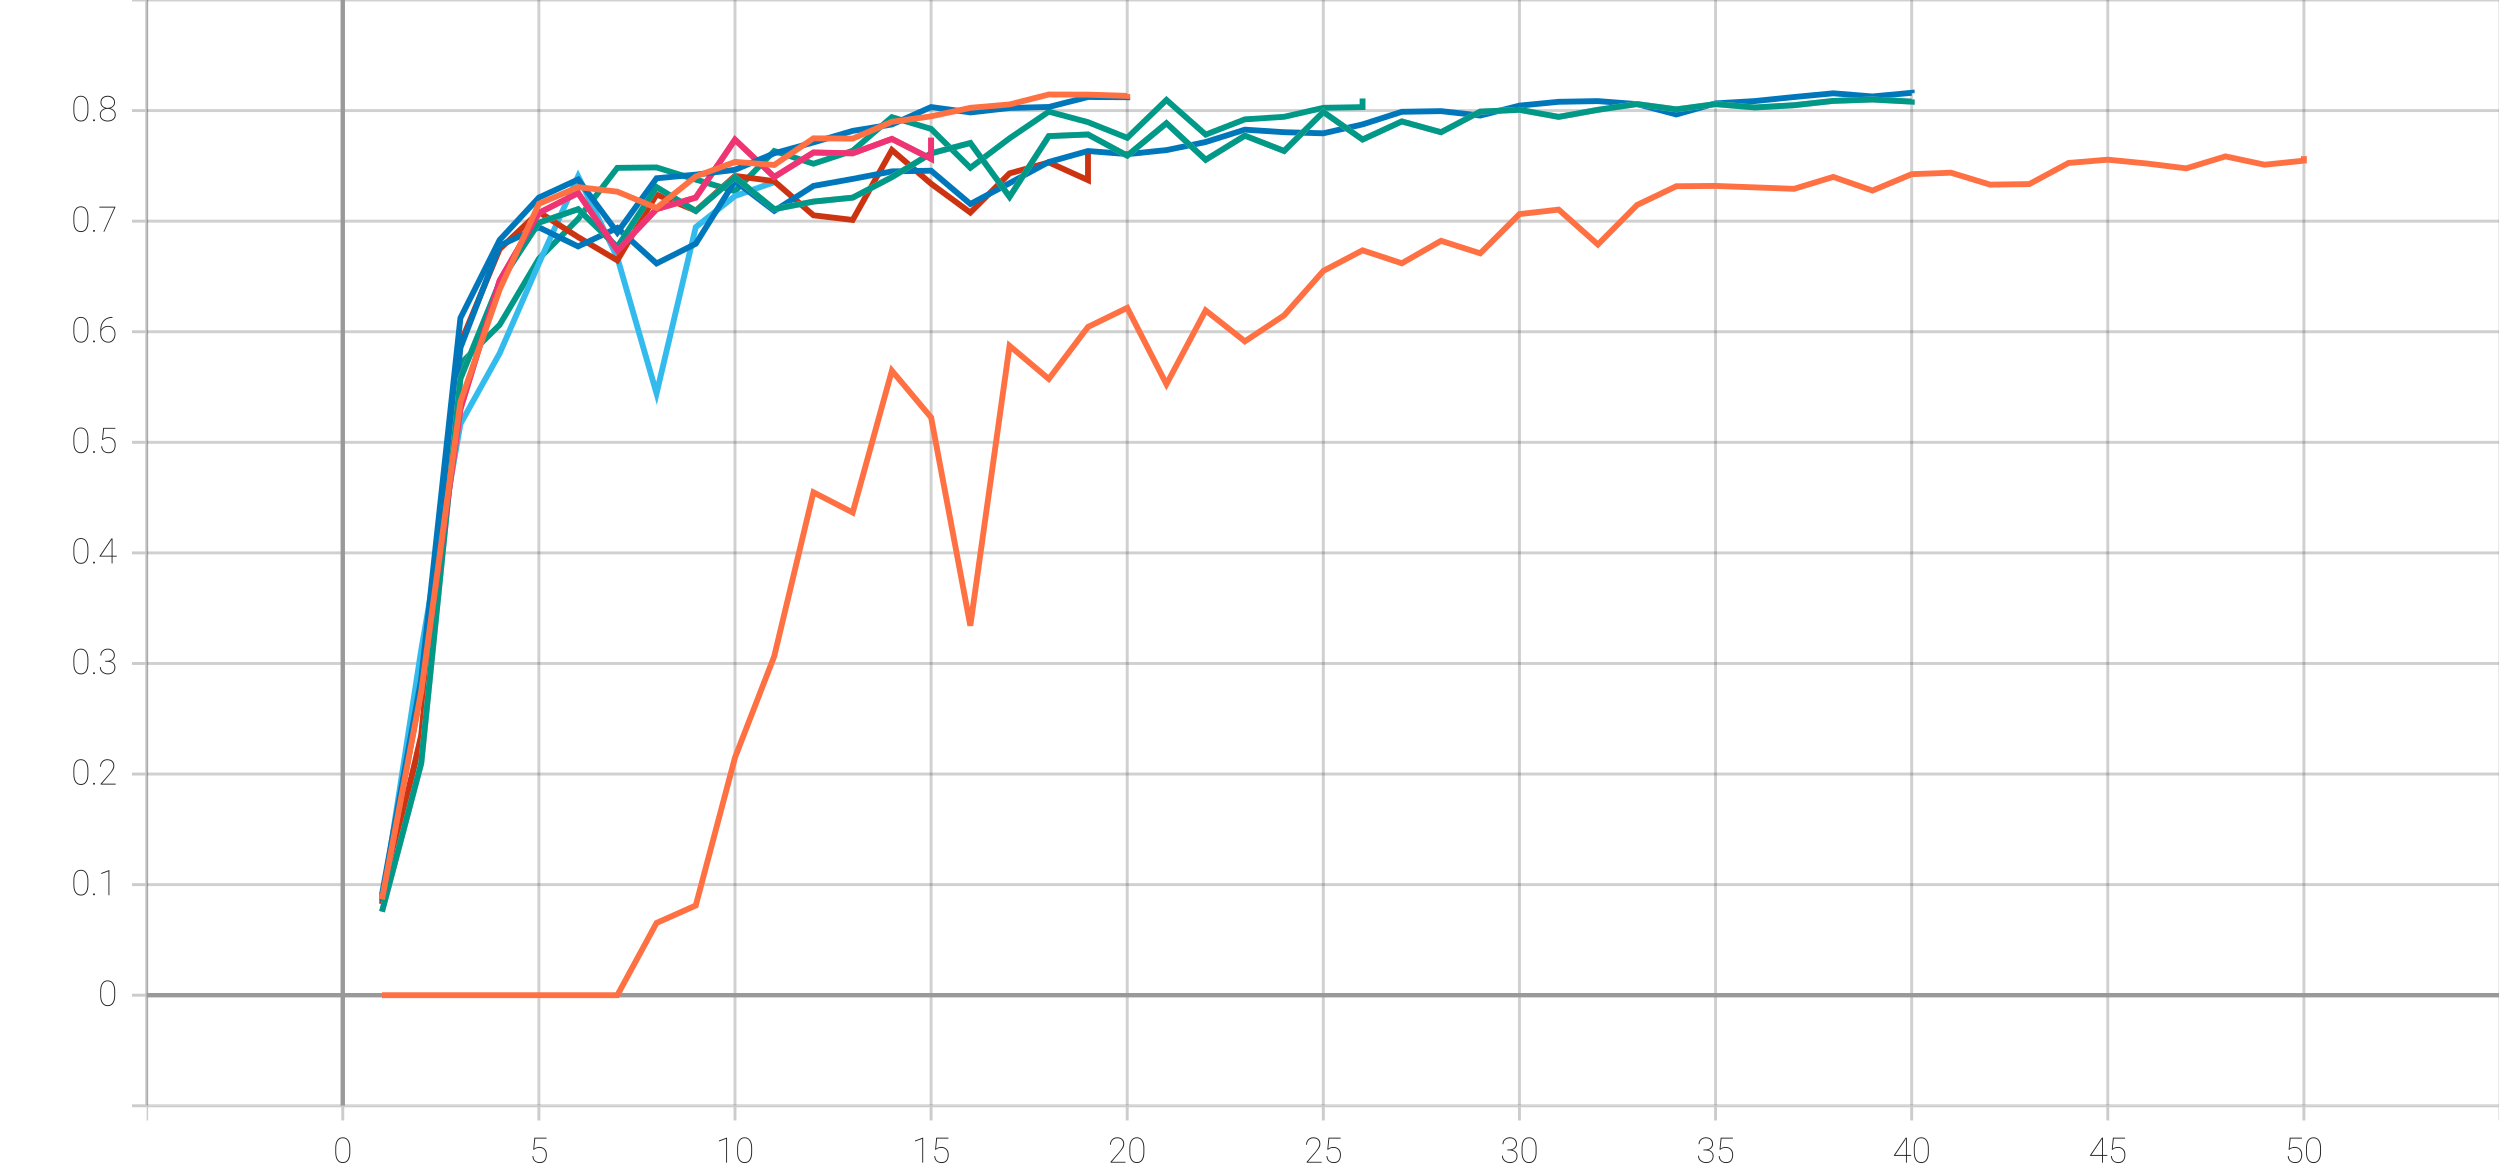
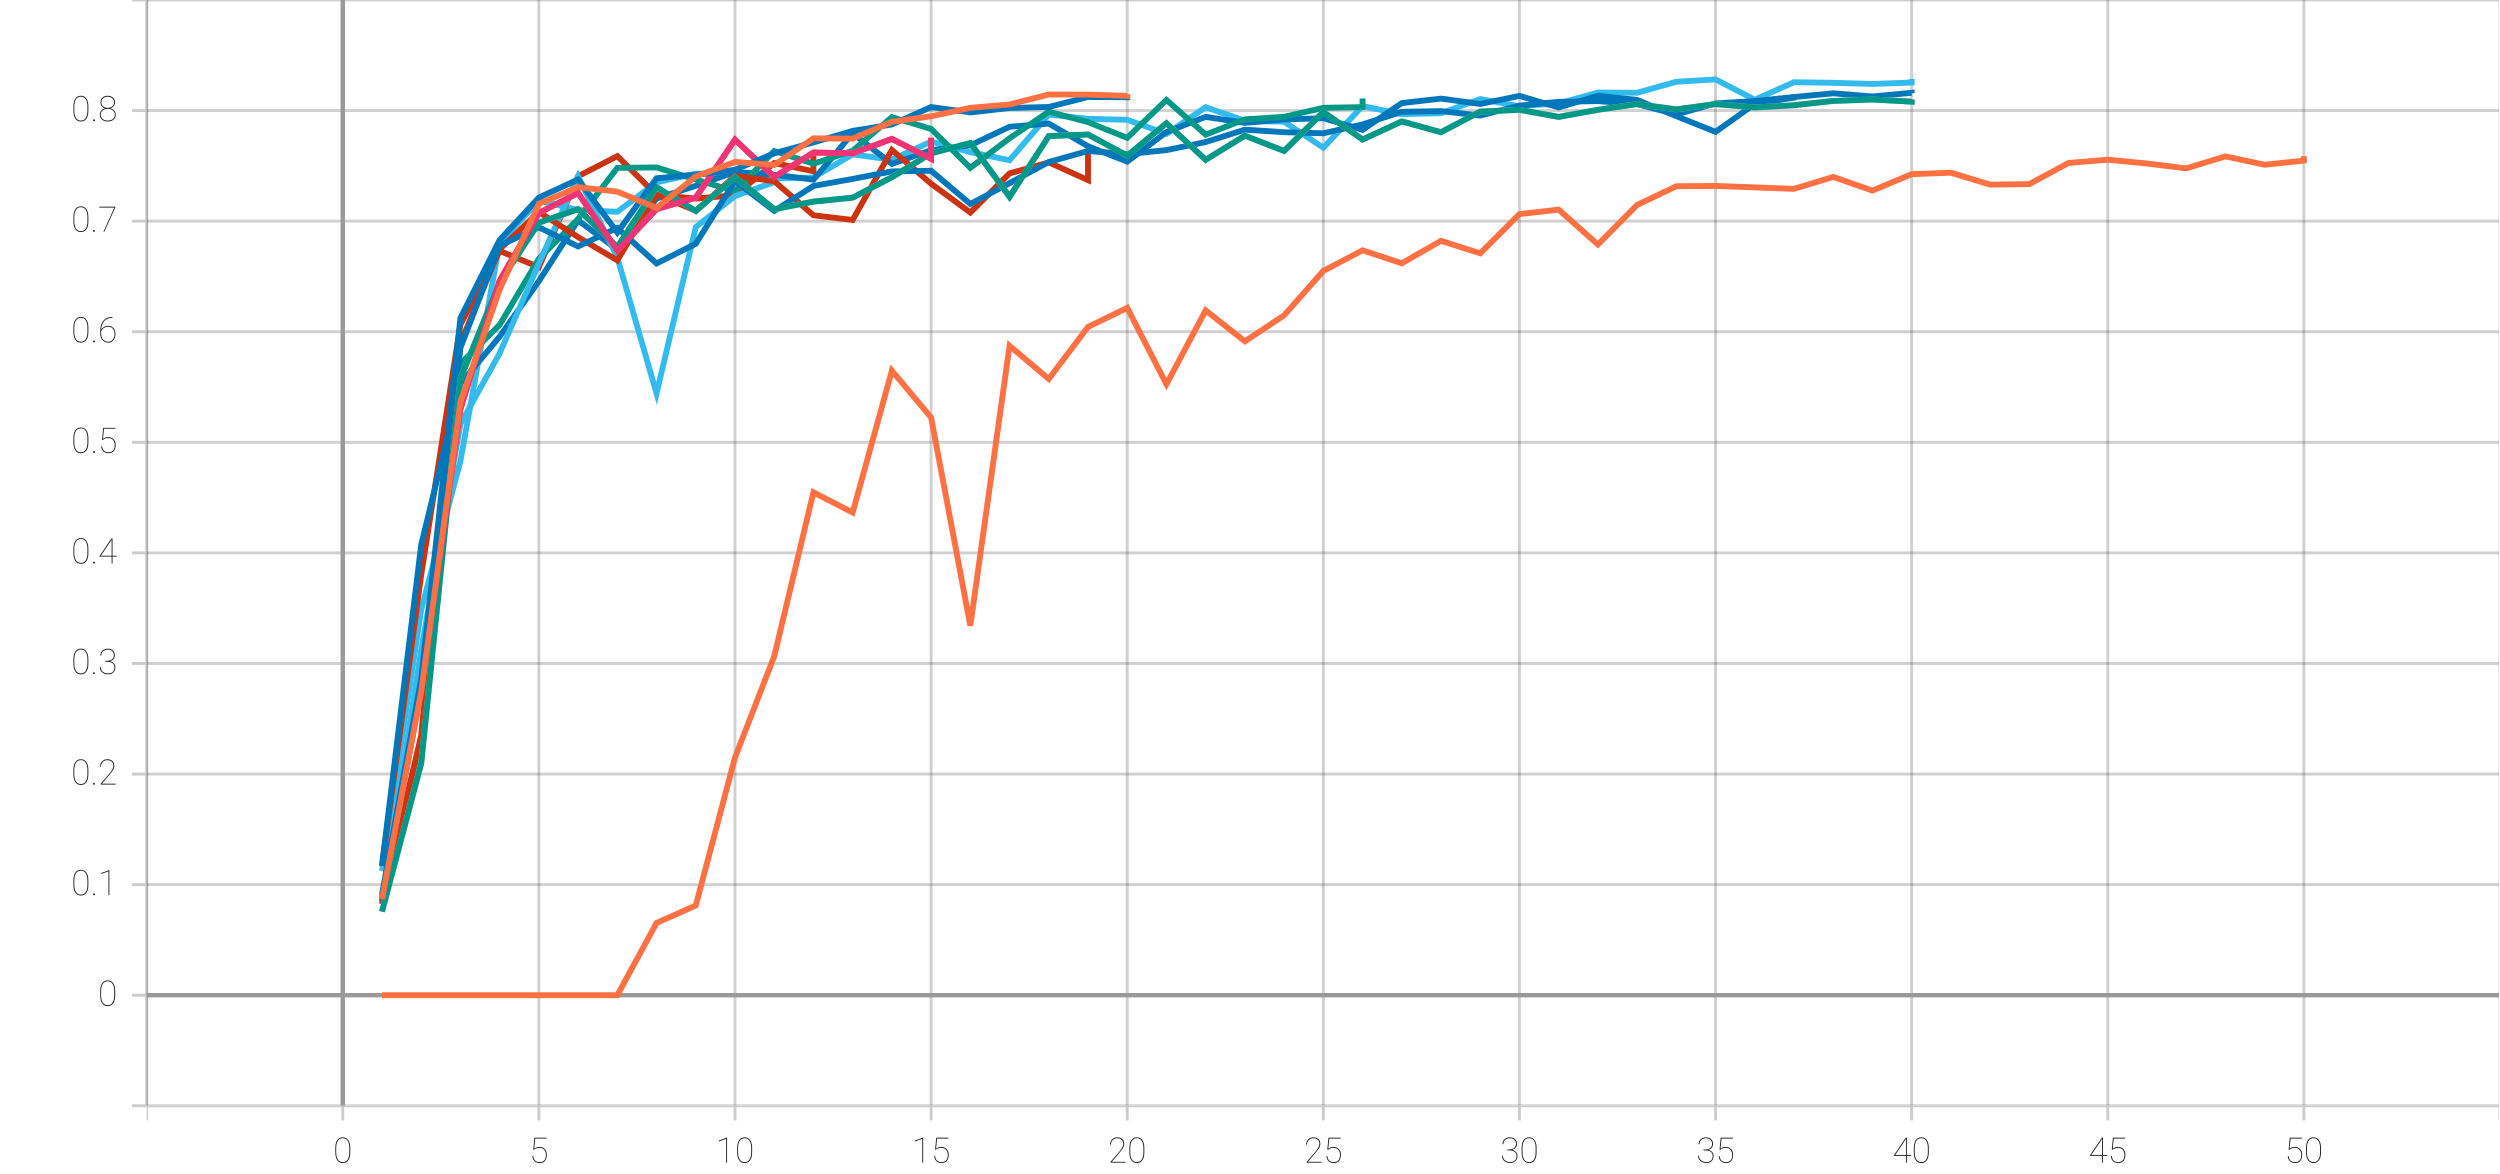
<svg xmlns="http://www.w3.org/2000/svg" viewBox="0 0 852.333 400">
  <g>
    <g>
      <g>
        <g>
          <g>
            <line x1="50" y1="377" x2="45" y2="377" style="visibility: inherit;" fill="rgb(0, 0, 0)" stroke="rgb(204, 204, 204)" stroke-width="1px" />
            <line x1="50" y1="339.3" x2="45" y2="339.3" style="visibility: inherit;" fill="rgb(0, 0, 0)" stroke="rgb(204, 204, 204)" stroke-width="1px" />
            <line x1="50" y1="301.6" x2="45" y2="301.6" style="visibility: inherit;" fill="rgb(0, 0, 0)" stroke="rgb(204, 204, 204)" stroke-width="1px" />
            <line x1="50" y1="263.9" x2="45" y2="263.9" style="visibility: inherit;" fill="rgb(0, 0, 0)" stroke="rgb(204, 204, 204)" stroke-width="1px" />
            <line x1="50" y1="226.2" x2="45" y2="226.2" style="visibility: inherit;" fill="rgb(0, 0, 0)" stroke="rgb(204, 204, 204)" stroke-width="1px" />
            <line x1="50" y1="188.5" x2="45" y2="188.5" style="visibility: inherit;" fill="rgb(0, 0, 0)" stroke="rgb(204, 204, 204)" stroke-width="1px" />
            <line x1="50" y1="150.8" x2="45" y2="150.8" style="visibility: inherit;" fill="rgb(0, 0, 0)" stroke="rgb(204, 204, 204)" stroke-width="1px" />
            <line x1="50" y1="113.1" x2="45" y2="113.1" style="visibility: inherit;" fill="rgb(0, 0, 0)" stroke="rgb(204, 204, 204)" stroke-width="1px" />
            <line x1="50" y1="75.4" x2="45" y2="75.4" style="visibility: inherit;" fill="rgb(0, 0, 0)" stroke="rgb(204, 204, 204)" stroke-width="1px" />
            <line x1="50" y1="37.7" x2="45" y2="37.7" style="visibility: inherit;" fill="rgb(0, 0, 0)" stroke="rgb(204, 204, 204)" stroke-width="1px" />
            <line x1="50" y1="0" x2="45" y2="0" style="visibility: inherit;" fill="rgb(0, 0, 0)" stroke="rgb(204, 204, 204)" stroke-width="1px" />
          </g>
          <g transform="translate(40, 0)">
            <text x="0" y="377" dx="0em" dy="0.3em" style="text-anchor: end; visibility: hidden; font-family: Roboto, sans-serif; font-size: 12px; font-weight: 200;" fill="rgb(33, 33, 33)" stroke="none" stroke-width="1px">-0.1</text>
            <text x="0" y="339.3" dx="0em" dy="0.3em" style="text-anchor: end; visibility: inherit; font-family: Roboto, sans-serif; font-size: 12px; font-weight: 200;" fill="rgb(33, 33, 33)" stroke="none" stroke-width="1px">0</text>
            <text x="0" y="301.6" dx="0em" dy="0.3em" style="text-anchor: end; visibility: inherit; font-family: Roboto, sans-serif; font-size: 12px; font-weight: 200;" fill="rgb(33, 33, 33)" stroke="none" stroke-width="1px">0.1</text>
            <text x="0" y="263.9" dx="0em" dy="0.3em" style="text-anchor: end; visibility: inherit; font-family: Roboto, sans-serif; font-size: 12px; font-weight: 200;" fill="rgb(33, 33, 33)" stroke="none" stroke-width="1px">0.2</text>
            <text x="0" y="226.2" dx="0em" dy="0.3em" style="text-anchor: end; visibility: inherit; font-family: Roboto, sans-serif; font-size: 12px; font-weight: 200;" fill="rgb(33, 33, 33)" stroke="none" stroke-width="1px">0.3</text>
            <text x="0" y="188.5" dx="0em" dy="0.3em" style="text-anchor: end; visibility: inherit; font-family: Roboto, sans-serif; font-size: 12px; font-weight: 200;" fill="rgb(33, 33, 33)" stroke="none" stroke-width="1px">0.4</text>
            <text x="0" y="150.8" dx="0em" dy="0.3em" style="text-anchor: end; visibility: inherit; font-family: Roboto, sans-serif; font-size: 12px; font-weight: 200;" fill="rgb(33, 33, 33)" stroke="none" stroke-width="1px">0.5</text>
            <text x="0" y="113.1" dx="0em" dy="0.3em" style="text-anchor: end; visibility: inherit; font-family: Roboto, sans-serif; font-size: 12px; font-weight: 200;" fill="rgb(33, 33, 33)" stroke="none" stroke-width="1px">0.6</text>
            <text x="0" y="75.4" dx="0em" dy="0.3em" style="text-anchor: end; visibility: inherit; font-family: Roboto, sans-serif; font-size: 12px; font-weight: 200;" fill="rgb(33, 33, 33)" stroke="none" stroke-width="1px">0.7</text>
            <text x="0" y="37.7" dx="0em" dy="0.3em" style="text-anchor: end; visibility: inherit; font-family: Roboto, sans-serif; font-size: 12px; font-weight: 200;" fill="rgb(33, 33, 33)" stroke="none" stroke-width="1px">0.8</text>
            <text x="0" y="0" dx="0em" dy="0.3em" style="text-anchor: end; visibility: hidden; font-family: Roboto, sans-serif; font-size: 12px; font-weight: 200;" fill="rgb(33, 33, 33)" stroke="none" stroke-width="1px">0.9</text>
          </g>
          <line x1="50" y1="0" x2="50" y2="377" fill="rgb(0, 0, 0)" stroke="rgb(204, 204, 204)" stroke-width="1px" />
        </g>
      </g>
      <g transform="translate(50, 0)" clip-path="url(#clip_0)">
        <clipPath id="clip_0">
          <rect width="802" height="377" />
        </clipPath>
        <g>
          <g>
            <g>
              <line x1="0" y1="0" x2="0" y2="377" fill="rgb(0, 0, 0)" stroke="rgb(66, 66, 66)" stroke-width="1px" opacity="0.25" />
              <line x1="66.861" y1="0" x2="66.861" y2="377" fill="rgb(0, 0, 0)" stroke="rgb(66, 66, 66)" stroke-width="1px" opacity="0.25" />
              <line x1="133.722" y1="0" x2="133.722" y2="377" fill="rgb(0, 0, 0)" stroke="rgb(66, 66, 66)" stroke-width="1px" opacity="0.25" />
              <line x1="200.583" y1="0" x2="200.583" y2="377" fill="rgb(0, 0, 0)" stroke="rgb(66, 66, 66)" stroke-width="1px" opacity="0.25" />
              <line x1="267.444" y1="0" x2="267.444" y2="377" fill="rgb(0, 0, 0)" stroke="rgb(66, 66, 66)" stroke-width="1px" opacity="0.25" />
              <line x1="334.305" y1="0" x2="334.305" y2="377" fill="rgb(0, 0, 0)" stroke="rgb(66, 66, 66)" stroke-width="1px" opacity="0.25" />
              <line x1="401.166" y1="0" x2="401.166" y2="377" fill="rgb(0, 0, 0)" stroke="rgb(66, 66, 66)" stroke-width="1px" opacity="0.25" />
              <line x1="468.028" y1="0" x2="468.028" y2="377" fill="rgb(0, 0, 0)" stroke="rgb(66, 66, 66)" stroke-width="1px" opacity="0.25" />
              <line x1="534.889" y1="0" x2="534.889" y2="377" fill="rgb(0, 0, 0)" stroke="rgb(66, 66, 66)" stroke-width="1px" opacity="0.25" />
              <line x1="601.75" y1="0" x2="601.75" y2="377" fill="rgb(0, 0, 0)" stroke="rgb(66, 66, 66)" stroke-width="1px" opacity="0.25" />
              <line x1="668.611" y1="0" x2="668.611" y2="377" fill="rgb(0, 0, 0)" stroke="rgb(66, 66, 66)" stroke-width="1px" opacity="0.25" />
              <line x1="735.472" y1="0" x2="735.472" y2="377" fill="rgb(0, 0, 0)" stroke="rgb(66, 66, 66)" stroke-width="1px" opacity="0.25" />
              <line x1="802.333" y1="0" x2="802.333" y2="377" fill="rgb(0, 0, 0)" stroke="rgb(66, 66, 66)" stroke-width="1px" opacity="0.25" />
            </g>
            <g>
              <line x1="0" y1="377" x2="802.333" y2="377" fill="rgb(0, 0, 0)" stroke="rgb(66, 66, 66)" stroke-width="1px" opacity="0.25" />
              <line x1="0" y1="339.3" x2="802.333" y2="339.3" fill="rgb(0, 0, 0)" stroke="rgb(66, 66, 66)" stroke-width="1px" opacity="0.25" />
              <line x1="0" y1="301.6" x2="802.333" y2="301.6" fill="rgb(0, 0, 0)" stroke="rgb(66, 66, 66)" stroke-width="1px" opacity="0.25" />
              <line x1="0" y1="263.9" x2="802.333" y2="263.9" fill="rgb(0, 0, 0)" stroke="rgb(66, 66, 66)" stroke-width="1px" opacity="0.25" />
              <line x1="0" y1="226.2" x2="802.333" y2="226.2" fill="rgb(0, 0, 0)" stroke="rgb(66, 66, 66)" stroke-width="1px" opacity="0.25" />
              <line x1="0" y1="188.5" x2="802.333" y2="188.5" fill="rgb(0, 0, 0)" stroke="rgb(66, 66, 66)" stroke-width="1px" opacity="0.25" />
              <line x1="0" y1="150.8" x2="802.333" y2="150.8" fill="rgb(0, 0, 0)" stroke="rgb(66, 66, 66)" stroke-width="1px" opacity="0.25" />
              <line x1="0" y1="113.1" x2="802.333" y2="113.1" fill="rgb(0, 0, 0)" stroke="rgb(66, 66, 66)" stroke-width="1px" opacity="0.25" />
              <line x1="0" y1="75.4" x2="802.333" y2="75.4" fill="rgb(0, 0, 0)" stroke="rgb(66, 66, 66)" stroke-width="1px" opacity="0.25" />
              <line x1="0" y1="37.7" x2="802.333" y2="37.7" fill="rgb(0, 0, 0)" stroke="rgb(66, 66, 66)" stroke-width="1px" opacity="0.25" />
              <line x1="0" y1="0" x2="802.333" y2="0" fill="rgb(0, 0, 0)" stroke="rgb(66, 66, 66)" stroke-width="1px" opacity="0.25" />
            </g>
          </g>
        </g>
        <g>
          <g>
            <line x1="0" y1="339.3" x2="802.333" y2="339.3" fill="rgb(0, 0, 0)" stroke="rgb(153, 153, 153)" stroke-width="1.5px" />
          </g>
        </g>
        <g>
          <g>
            <line x1="66.861" y1="0" x2="66.861" y2="377" fill="rgb(0, 0, 0)" stroke="rgb(153, 153, 153)" stroke-width="1.5px" />
          </g>
        </g>
        <g>
          <g>
            <g>
              <g>
                <g>
+                   <path stroke="rgb(51, 187, 238)" stroke-width="2px" d="M80.233,296.921L93.606,207.889L106.978,157.119L120.35,82.823L133.722,68.399L147.094,71.615L160.467,72.199L173.839,62.179L187.211,59.174L200.583,59.687L213.955,60.863L227.328,60.493L240.7,52.637L254.072,54.446L267.444,48.26L280.817,51.89L294.189,54.627L307.561,39.057L320.933,40.516L334.305,40.844L347.678,45.643L361.05,36.558L374.422,41.153L387.794,41.508L401.166,50.363L414.539,36.181L427.911,38.921L441.283,38.605L454.655,33.768L468.028,36.218L481.4,35.257L494.772,31.57L508.144,31.619L521.516,27.875L534.889,27.065L548.261,33.99L561.633,28.03L575.005,28.23L588.378,28.626L601.75,28.147L601.75,26.901" style="fill: none;" fill="none" />
+                 </g>
+                 <g>
+                   <path stroke="rgb(204, 51, 17)" stroke-width="2px" d="M80.233,295.221L93.606,195.923L106.978,110.612L120.35,85.556L133.722,91.079L147.094,60.09L160.467,53.225L173.839,66.518L187.211,67.687L200.583,66.574L213.955,55.589L227.328,58.401L227.328,52.877" style="fill: none;" fill="none" />
+                 </g>
+                 <g>
+                   <path stroke="rgb(0, 119, 187)" stroke-width="2px" d="M80.233,295.157L93.606,185.714L106.978,130.845L120.35,114.744L133.722,95.837L147.094,75.11L160.467,85.123L173.839,67.683L187.211,63.344L200.583,58.642L213.955,59.547L227.328,61.27L240.7,45.421L254.072,55.894L267.444,51.208L280.817,49.523L294.189,43.223L307.561,42.134L320.933,49.862L334.305,55.099L347.678,45.036L361.05,39.841L374.422,41.896L387.794,40.727L401.166,40.301L414.539,44.279L427.911,35.148L441.283,33.617L454.655,35.449L468.028,32.693L481.4,36.622L494.772,32.667L508.144,34.058L521.516,39.611L534.889,44.953L548.261,35.449L561.633,33.282L561.633,32.202" style="fill: none;" fill="none" />
+                 </g>
+                 <g>
                  <path stroke="rgb(255, 112, 67)" stroke-width="2px" d="M80.233,339.3L93.606,339.3L106.978,339.3L120.35,339.3L133.722,339.3L147.094,339.3L160.467,339.3L173.839,314.663L187.211,308.706L200.583,258.279L213.955,223.768L227.328,167.852L240.7,174.739L254.072,126.378L267.444,142.321L280.817,213.325L294.189,117.899L307.561,129.19L320.933,111.46L334.305,104.957L347.678,130.992L361.05,105.828L374.422,116.372L387.794,107.513L401.166,92.361L414.539,85.338L427.911,89.764L441.283,82.103L454.655,86.363L468.028,72.991L481.4,71.464L494.772,83.362L508.144,69.877L521.516,63.494L534.889,63.389L548.261,63.883L561.633,64.384L575.005,60.32L588.378,64.972L601.75,59.381L615.122,58.876L628.494,62.951L641.866,62.759L655.239,55.555L668.611,54.443L681.983,55.751L695.355,57.398L708.727,53.319L722.1,56.158L735.472,54.771L735.472,53.231" style="fill: none;" fill="none" />
                </g>
                <g>
                  <path stroke="rgb(0, 153, 136)" stroke-width="2px" d="M80.233,305.611L93.606,252.134L106.978,124.007L120.35,110.74L133.722,88.207L147.094,74.642L160.467,57.229L173.839,57.082L187.211,61.232L200.583,65.191L213.955,51.491L227.328,55.822L240.7,51.396L254.072,39.939L267.444,43.951L280.817,57.214L294.189,47.148L307.561,38.069L320.933,41.651L334.305,46.989L347.678,34.069L361.05,45.892L374.422,40.686L387.794,39.826L401.166,36.757L414.539,36.52L414.539,33.56" style="fill: none;" fill="none" />
                </g>
                <g>
                  <path stroke="rgb(51, 187, 238)" stroke-width="2px" d="M80.233,308.197L93.606,221.604L106.978,144.515L120.35,120.448L133.722,89.801L147.094,60.124L160.467,87.796L173.839,134.133L187.211,77.424L200.583,66.827L213.955,62.096L213.955,60.981" style="fill: none;" fill="none" />
                </g>
                <g>
                  <path stroke="rgb(204, 51, 17)" stroke-width="2px" d="M80.233,308.186L93.606,250.686L106.978,117.028L120.35,84.931L133.722,72.294L147.094,80.833L160.467,88.768L173.839,66.311L187.211,71.845L200.583,59.981L213.955,61.771L227.328,73.402L240.7,74.989L254.072,51.136L267.444,62.635L280.817,72.467L294.189,59.11L307.561,55.362L320.933,61.41L320.933,51.12" style="fill: none;" fill="none" />
                </g>
                <g>
                  <path stroke="rgb(0, 119, 187)" stroke-width="2px" d="M80.233,307.21L93.606,232.911L106.978,118.555L120.35,83.743L133.722,77.511L147.094,84.011L160.467,77.692L173.839,89.82L187.211,83.106L200.583,61.715L213.955,71.898L227.328,63.385L240.7,60.999L254.072,58.431L267.444,58.205L280.817,69.541L294.189,62.443L307.561,55.223L320.933,51.487L334.305,52.55L347.678,51.174L361.05,48.418L374.422,44.207L387.794,45.074L401.166,45.447L414.539,42.409L427.911,38.115L441.283,37.885L454.655,39.4L468.028,36.011L481.4,34.707L494.772,34.469L508.144,35.498L521.516,39.023L534.889,35.249L548.261,34.458L561.633,33.082L575.005,31.811L588.378,32.889L601.75,31.642L601.75,31.778" style="fill: none;" fill="none" />
                </g>
                <g>
                  <path stroke="rgb(255, 112, 67)" stroke-width="2px" d="M80.233,306.591L93.606,234.86L106.978,139.456L120.35,95.671L133.722,72.595L147.094,65.802L160.467,85.402L173.839,71.287L187.211,67.366L200.583,47.619L213.955,60.328L227.328,52L240.7,52.267L254.072,47.355L267.444,54.145L267.444,46.968" style="fill: none;" fill="none" />
                </g>
                <g>
                  <path stroke="rgb(187, 187, 187)" stroke-width="2px" d="M80.233,310.818L93.606,260.239L106.978,129.062L120.35,96.267L133.722,75.905L147.094,71.313L160.467,84.222L173.839,63.815L187.211,71.935L200.583,60.41L213.955,71.317L227.328,68.727L240.7,67.385L254.072,60.407L267.444,52.282L280.817,48.746L294.189,67.117L307.561,46.409L320.933,45.851L334.305,53.067L347.678,42.002L361.05,54.484L374.422,46.254L387.794,51.468L401.166,38.179L414.539,47.566L427.911,41.398L441.283,45.078L454.655,38.051L468.028,37.44L481.4,39.849L494.772,37.444L508.144,35.483L521.516,37.285L534.889,35.487L548.261,36.644L561.633,35.875L575.005,34.401L588.378,33.93L601.75,34.65L601.75,33.937" style="fill: none;" fill="none" />
                </g>
                <g>
                  <path stroke="rgb(0, 153, 136)" stroke-width="2px" d="M80.233,310.818L93.606,260.239L106.978,129.062L120.35,96.267L133.722,75.905L147.094,71.313L160.467,84.222L173.839,63.815L187.211,71.935L200.583,60.41L213.955,71.317L227.328,68.727L240.7,67.385L254.072,60.407L267.444,52.282L280.817,48.746L294.189,67.117L307.561,46.409L320.933,45.851L334.305,53.067L347.678,42.002L361.05,54.484L374.422,46.254L387.794,51.468L401.166,38.179L414.539,47.566L427.911,41.398L441.283,45.078L454.655,38.051L468.028,37.44L481.4,39.849L494.772,37.444L508.144,35.483L521.516,37.285L534.889,35.487L548.261,36.644L561.633,35.875L575.005,34.401L588.378,33.93L601.75,34.65L601.75,33.937" style="fill: none;" fill="none" />
                </g>
                <g>
                  <path stroke="rgb(238, 51, 119)" stroke-width="2px" d="M80.233,306.591L93.606,234.86L106.978,139.456L120.35,95.671L133.722,72.595L147.094,65.802L160.467,85.402L173.839,71.287L187.211,67.366L200.583,47.619L213.955,60.328L227.328,52L240.7,52.267L254.072,47.355L267.444,54.145L267.444,46.968" style="fill: none;" fill="none" />
                </g>
                <g>
                  <path stroke="rgb(0, 119, 187)" stroke-width="2px" d="M80.233,304.948L93.606,231.557L106.978,108.41L120.35,81.801L133.722,67.355L147.094,61.183L160.467,79.276L173.839,60.776L187.211,59.54L200.583,57.892L213.955,52.264L227.328,48.558L240.7,44.614L254.072,42.431L267.444,36.501L280.817,38.33L294.189,36.81L307.561,36.467L320.933,33.07L334.305,33.153L334.305,33.033" style="fill: none;" fill="none" />
                </g>
                <g>
                  <path stroke="rgb(255, 112, 67)" stroke-width="2px" d="M80.233,306.591L93.606,235.783L106.978,136.987L120.35,98.717L133.722,69.485L147.094,63.803L160.467,65.345L173.839,70.891L187.211,60.154L200.583,55.204L213.955,56.245L227.328,47.166L240.7,47.261L254.072,41.523L267.444,39.653L280.817,36.761L294.189,35.604L307.561,32.215L320.933,32.26L334.305,32.705L334.305,32.068" style="fill: none;" fill="none" />
                </g>
              </g>
            </g>
          </g>
        </g>
      </g>
      <g transform="translate(50, 377)" clip-path="url(#clip_1)">
        <clipPath id="clip_1">
          <rect width="802" height="23" />
        </clipPath>
        <g>
          <g>
            <line x1="0" y1="0" x2="0" y2="5" style="visibility: inherit;" fill="rgb(0, 0, 0)" stroke="rgb(204, 204, 204)" stroke-width="1px" />
            <line x1="66.861" y1="0" x2="66.861" y2="5" style="visibility: inherit;" fill="rgb(0, 0, 0)" stroke="rgb(204, 204, 204)" stroke-width="1px" />
            <line x1="133.722" y1="0" x2="133.722" y2="5" style="visibility: inherit;" fill="rgb(0, 0, 0)" stroke="rgb(204, 204, 204)" stroke-width="1px" />
            <line x1="200.583" y1="0" x2="200.583" y2="5" style="visibility: inherit;" fill="rgb(0, 0, 0)" stroke="rgb(204, 204, 204)" stroke-width="1px" />
            <line x1="267.444" y1="0" x2="267.444" y2="5" style="visibility: inherit;" fill="rgb(0, 0, 0)" stroke="rgb(204, 204, 204)" stroke-width="1px" />
            <line x1="334.305" y1="0" x2="334.305" y2="5" style="visibility: inherit;" fill="rgb(0, 0, 0)" stroke="rgb(204, 204, 204)" stroke-width="1px" />
            <line x1="401.166" y1="0" x2="401.166" y2="5" style="visibility: inherit;" fill="rgb(0, 0, 0)" stroke="rgb(204, 204, 204)" stroke-width="1px" />
            <line x1="468.028" y1="0" x2="468.028" y2="5" style="visibility: inherit;" fill="rgb(0, 0, 0)" stroke="rgb(204, 204, 204)" stroke-width="1px" />
            <line x1="534.889" y1="0" x2="534.889" y2="5" style="visibility: inherit;" fill="rgb(0, 0, 0)" stroke="rgb(204, 204, 204)" stroke-width="1px" />
            <line x1="601.75" y1="0" x2="601.75" y2="5" style="visibility: inherit;" fill="rgb(0, 0, 0)" stroke="rgb(204, 204, 204)" stroke-width="1px" />
            <line x1="668.611" y1="0" x2="668.611" y2="5" style="visibility: inherit;" fill="rgb(0, 0, 0)" stroke="rgb(204, 204, 204)" stroke-width="1px" />
            <line x1="735.472" y1="0" x2="735.472" y2="5" style="visibility: inherit;" fill="rgb(0, 0, 0)" stroke="rgb(204, 204, 204)" stroke-width="1px" />
            <line x1="802.333" y1="0" x2="802.333" y2="5" style="visibility: inherit;" fill="rgb(0, 0, 0)" stroke="rgb(204, 204, 204)" stroke-width="1px" />
          </g>
          <g transform="translate(0, 8)">
            <text x="0" y="0" dx="0em" dy="0.95em" style="text-anchor: middle; visibility: hidden; font-family: Roboto, sans-serif; font-size: 12px; font-weight: 200;" fill="rgb(33, 33, 33)" stroke="none" stroke-width="1px">-5</text>
            <text x="66.861" y="0" dx="0em" dy="0.95em" style="text-anchor: middle; visibility: inherit; font-family: Roboto, sans-serif; font-size: 12px; font-weight: 200;" fill="rgb(33, 33, 33)" stroke="none" stroke-width="1px">0</text>
            <text x="133.722" y="0" dx="0em" dy="0.95em" style="text-anchor: middle; visibility: inherit; font-family: Roboto, sans-serif; font-size: 12px; font-weight: 200;" fill="rgb(33, 33, 33)" stroke="none" stroke-width="1px">5</text>
            <text x="200.583" y="0" dx="0em" dy="0.95em" style="text-anchor: middle; visibility: inherit; font-family: Roboto, sans-serif; font-size: 12px; font-weight: 200;" fill="rgb(33, 33, 33)" stroke="none" stroke-width="1px">10</text>
            <text x="267.444" y="0" dx="0em" dy="0.95em" style="text-anchor: middle; visibility: inherit; font-family: Roboto, sans-serif; font-size: 12px; font-weight: 200;" fill="rgb(33, 33, 33)" stroke="none" stroke-width="1px">15</text>
            <text x="334.305" y="0" dx="0em" dy="0.95em" style="text-anchor: middle; visibility: inherit; font-family: Roboto, sans-serif; font-size: 12px; font-weight: 200;" fill="rgb(33, 33, 33)" stroke="none" stroke-width="1px">20</text>
            <text x="401.166" y="0" dx="0em" dy="0.95em" style="text-anchor: middle; visibility: inherit; font-family: Roboto, sans-serif; font-size: 12px; font-weight: 200;" fill="rgb(33, 33, 33)" stroke="none" stroke-width="1px">25</text>
            <text x="468.028" y="0" dx="0em" dy="0.95em" style="text-anchor: middle; visibility: inherit; font-family: Roboto, sans-serif; font-size: 12px; font-weight: 200;" fill="rgb(33, 33, 33)" stroke="none" stroke-width="1px">30</text>
            <text x="534.889" y="0" dx="0em" dy="0.95em" style="text-anchor: middle; visibility: inherit; font-family: Roboto, sans-serif; font-size: 12px; font-weight: 200;" fill="rgb(33, 33, 33)" stroke="none" stroke-width="1px">35</text>
            <text x="601.75" y="0" dx="0em" dy="0.95em" style="text-anchor: middle; visibility: inherit; font-family: Roboto, sans-serif; font-size: 12px; font-weight: 200;" fill="rgb(33, 33, 33)" stroke="none" stroke-width="1px">40</text>
            <text x="668.611" y="0" dx="0em" dy="0.95em" style="text-anchor: middle; visibility: inherit; font-family: Roboto, sans-serif; font-size: 12px; font-weight: 200;" fill="rgb(33, 33, 33)" stroke="none" stroke-width="1px">45</text>
            <text x="735.472" y="0" dx="0em" dy="0.95em" style="text-anchor: middle; visibility: inherit; font-family: Roboto, sans-serif; font-size: 12px; font-weight: 200;" fill="rgb(33, 33, 33)" stroke="none" stroke-width="1px">50</text>
            <text x="802.333" y="0" dx="0em" dy="0.95em" style="text-anchor: middle; visibility: hidden; font-family: Roboto, sans-serif; font-size: 12px; font-weight: 200;" fill="rgb(33, 33, 33)" stroke="none" stroke-width="1px">55</text>
          </g>
          <line x1="0" y1="0" x2="802.333" y2="0" fill="rgb(0, 0, 0)" stroke="rgb(204, 204, 204)" stroke-width="1px" />
        </g>
      </g>
    </g>
  </g>
</svg>
